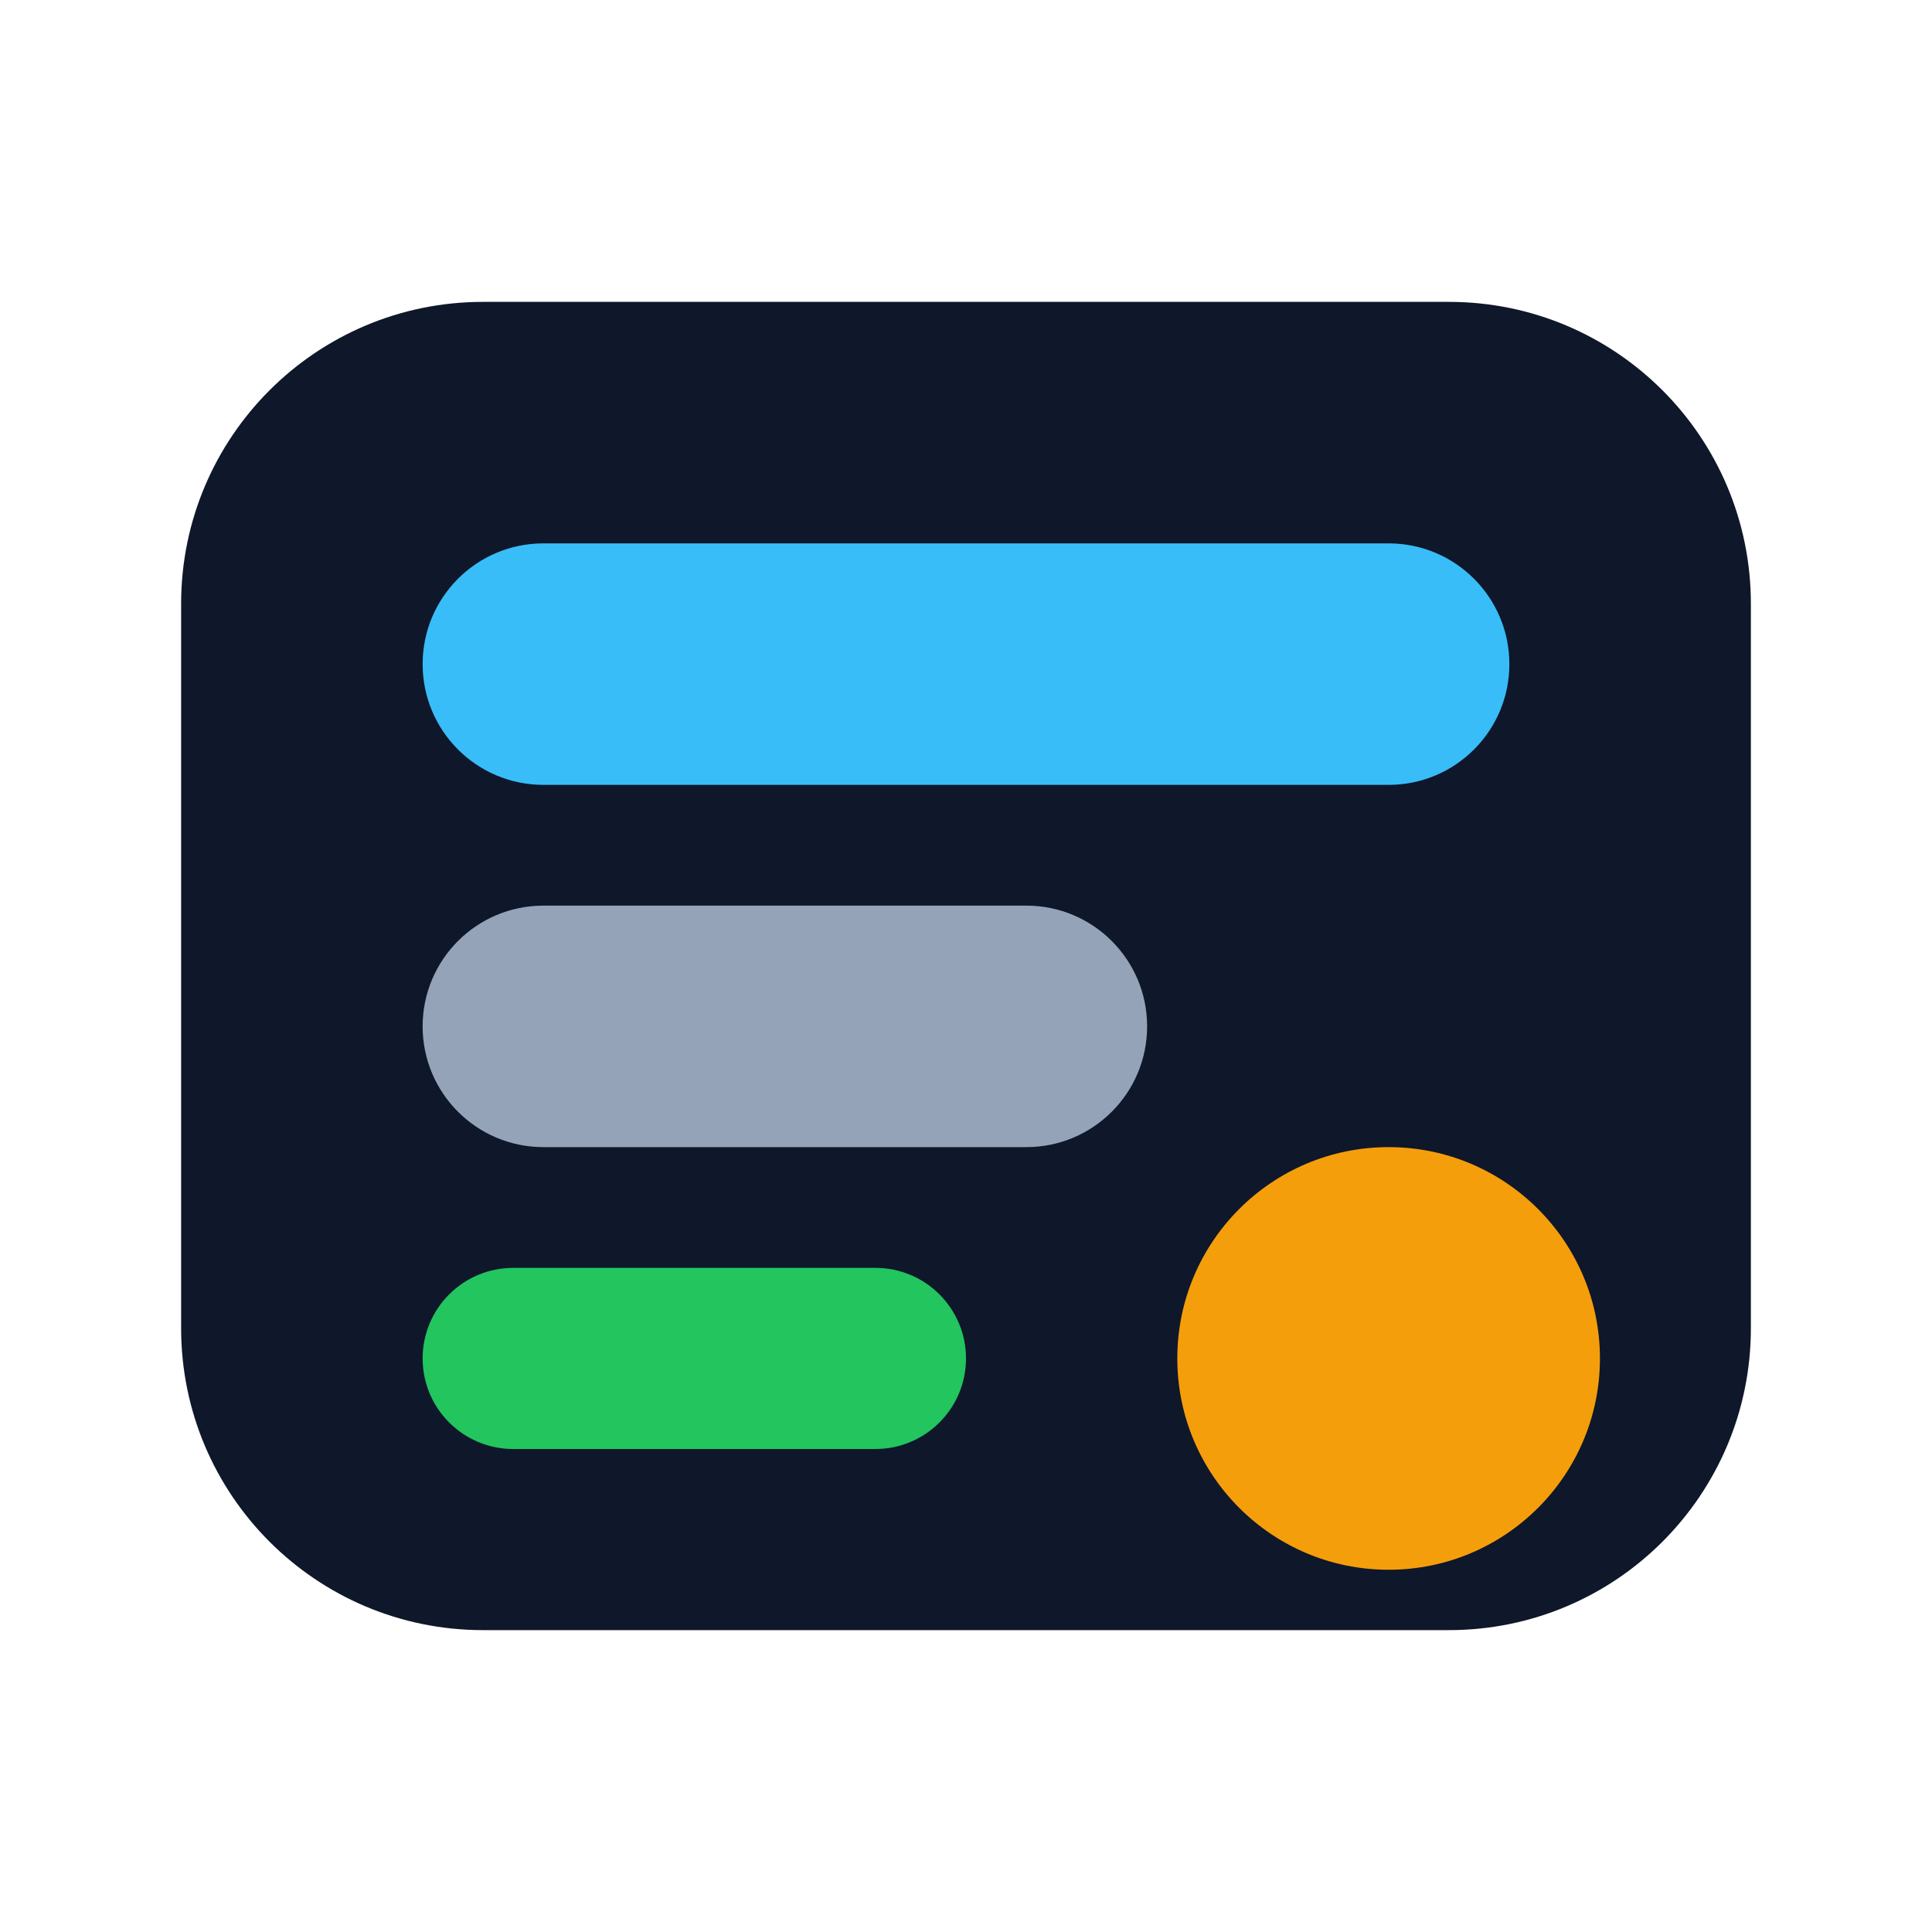
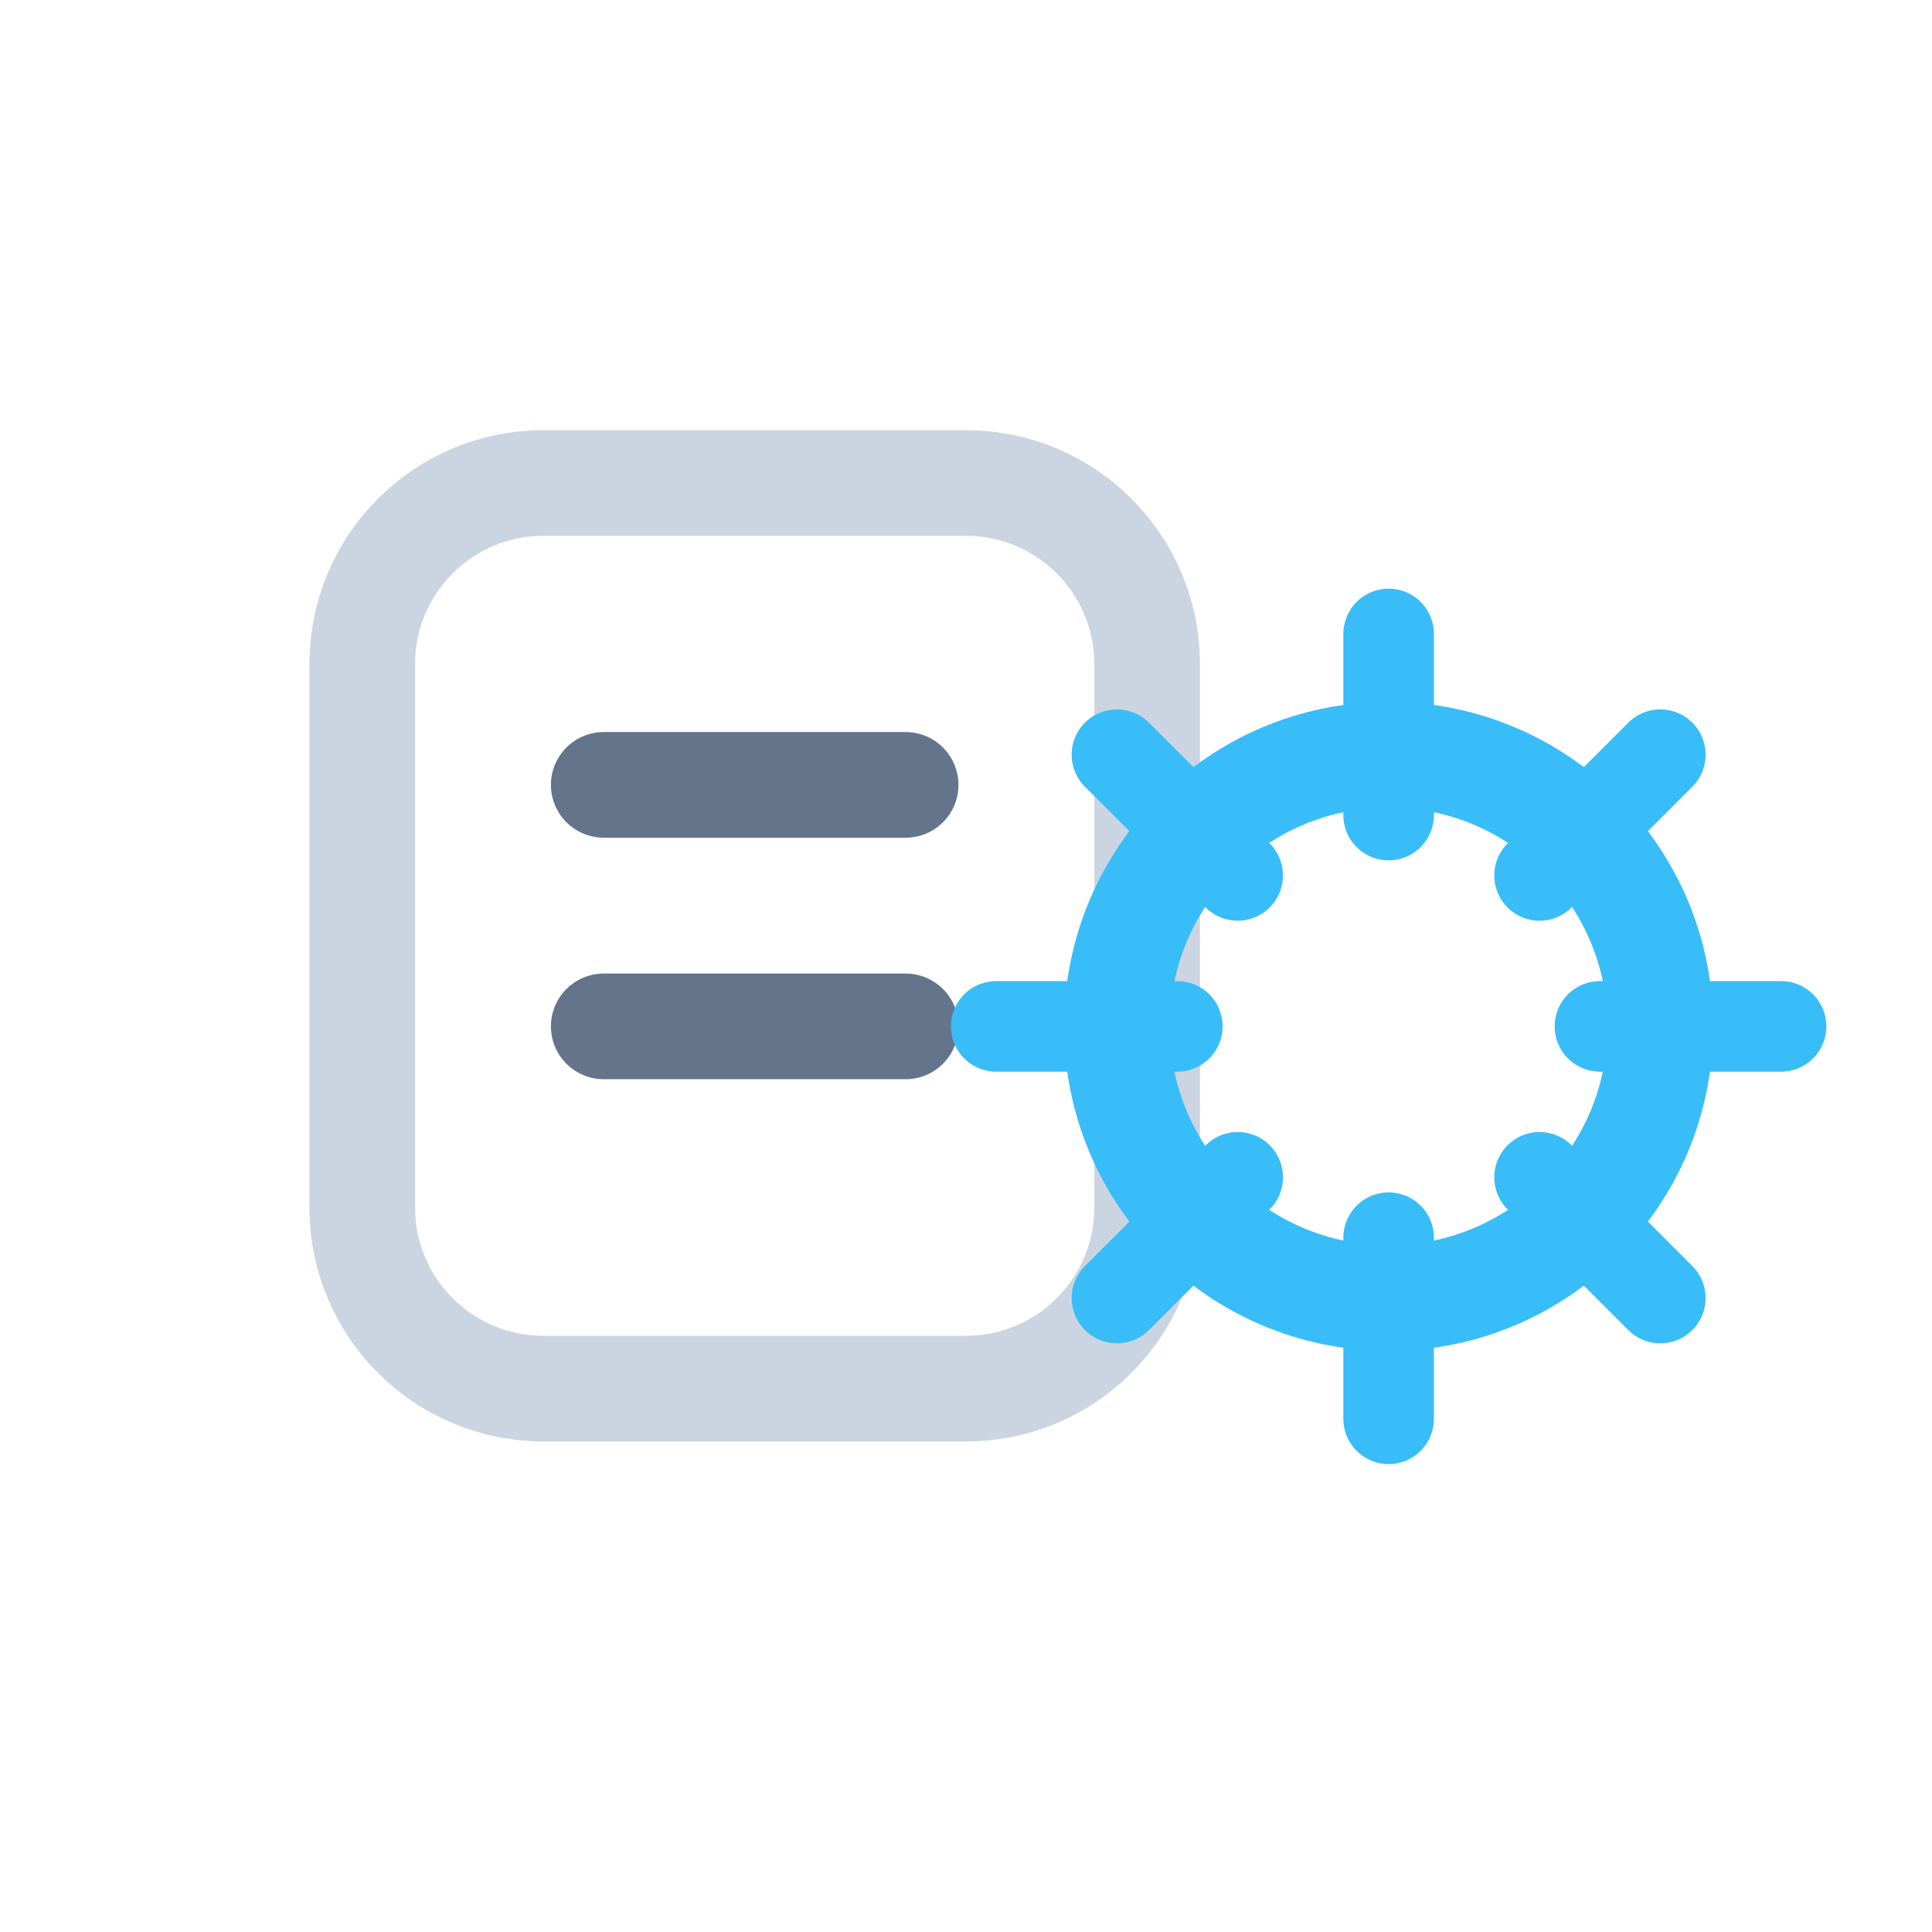
- <svg xmlns="http://www.w3.org/2000/svg" width="64" height="64" viewBox="0 0 64 64">
-   <rect x="6" y="10" width="52" height="44" rx="10" fill="#0f172a" />
-   <rect x="14" y="18" width="36" height="8" rx="4" fill="#38bdf8" />
-   <rect x="14" y="30" width="24" height="8" rx="4" fill="#94a3b8" />
-   <rect x="14" y="42" width="18" height="6" rx="3" fill="#22c55e" />
-   <circle cx="46" cy="45" r="7" fill="#f59e0b" />
+ <svg xmlns="http://www.w3.org/2000/svg" width="64" height="64" viewBox="0 0 64 64" fill="none">
+   <rect x="12" y="16" width="26" height="30" rx="6" stroke="#cbd5e1" stroke-width="3.5" />
+   <path d="M20 26h10M20 34h10" stroke="#64748b" stroke-width="3.5" stroke-linecap="round" />
+   <circle cx="46" cy="34" r="9" stroke="#38bdf8" stroke-width="3.5" />
+   <path d="M46 21v6M46 41v6M33 34h6M53 34h6M37 25l4 4M51 39l4 4M55 25l-4 4M41 39l-4 4" stroke="#38bdf8" stroke-width="3" stroke-linecap="round" />
</svg>
